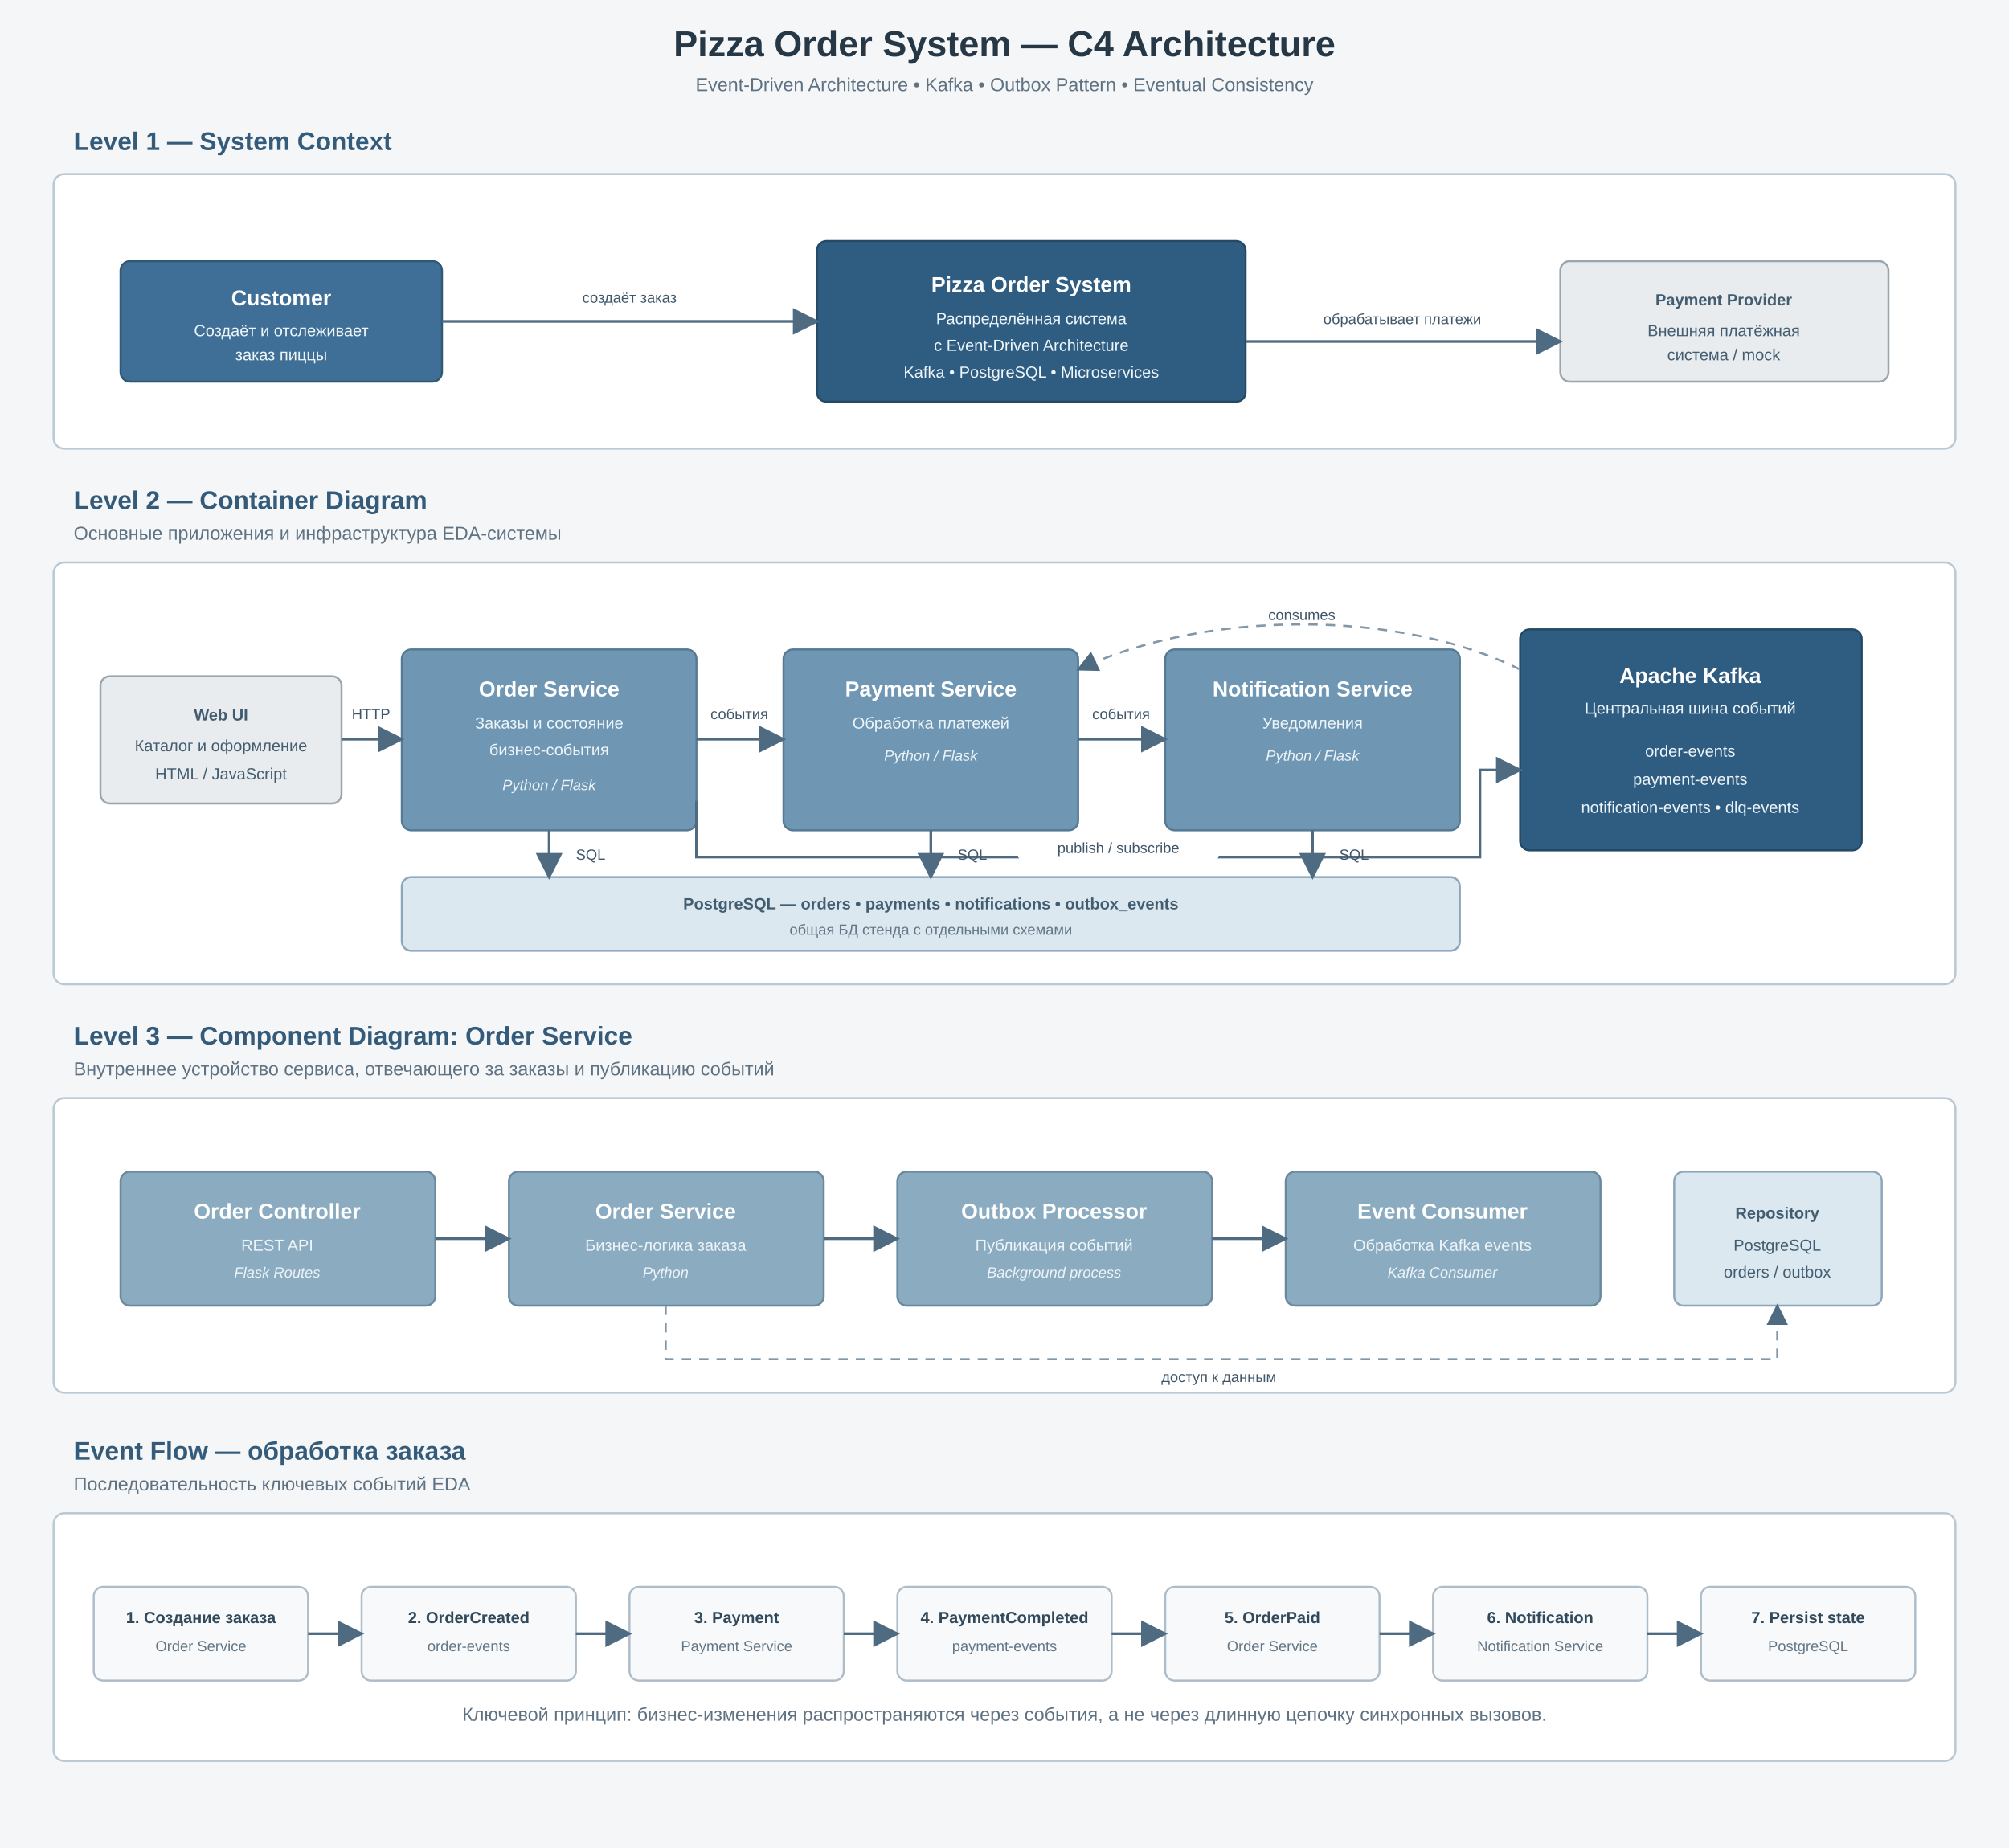
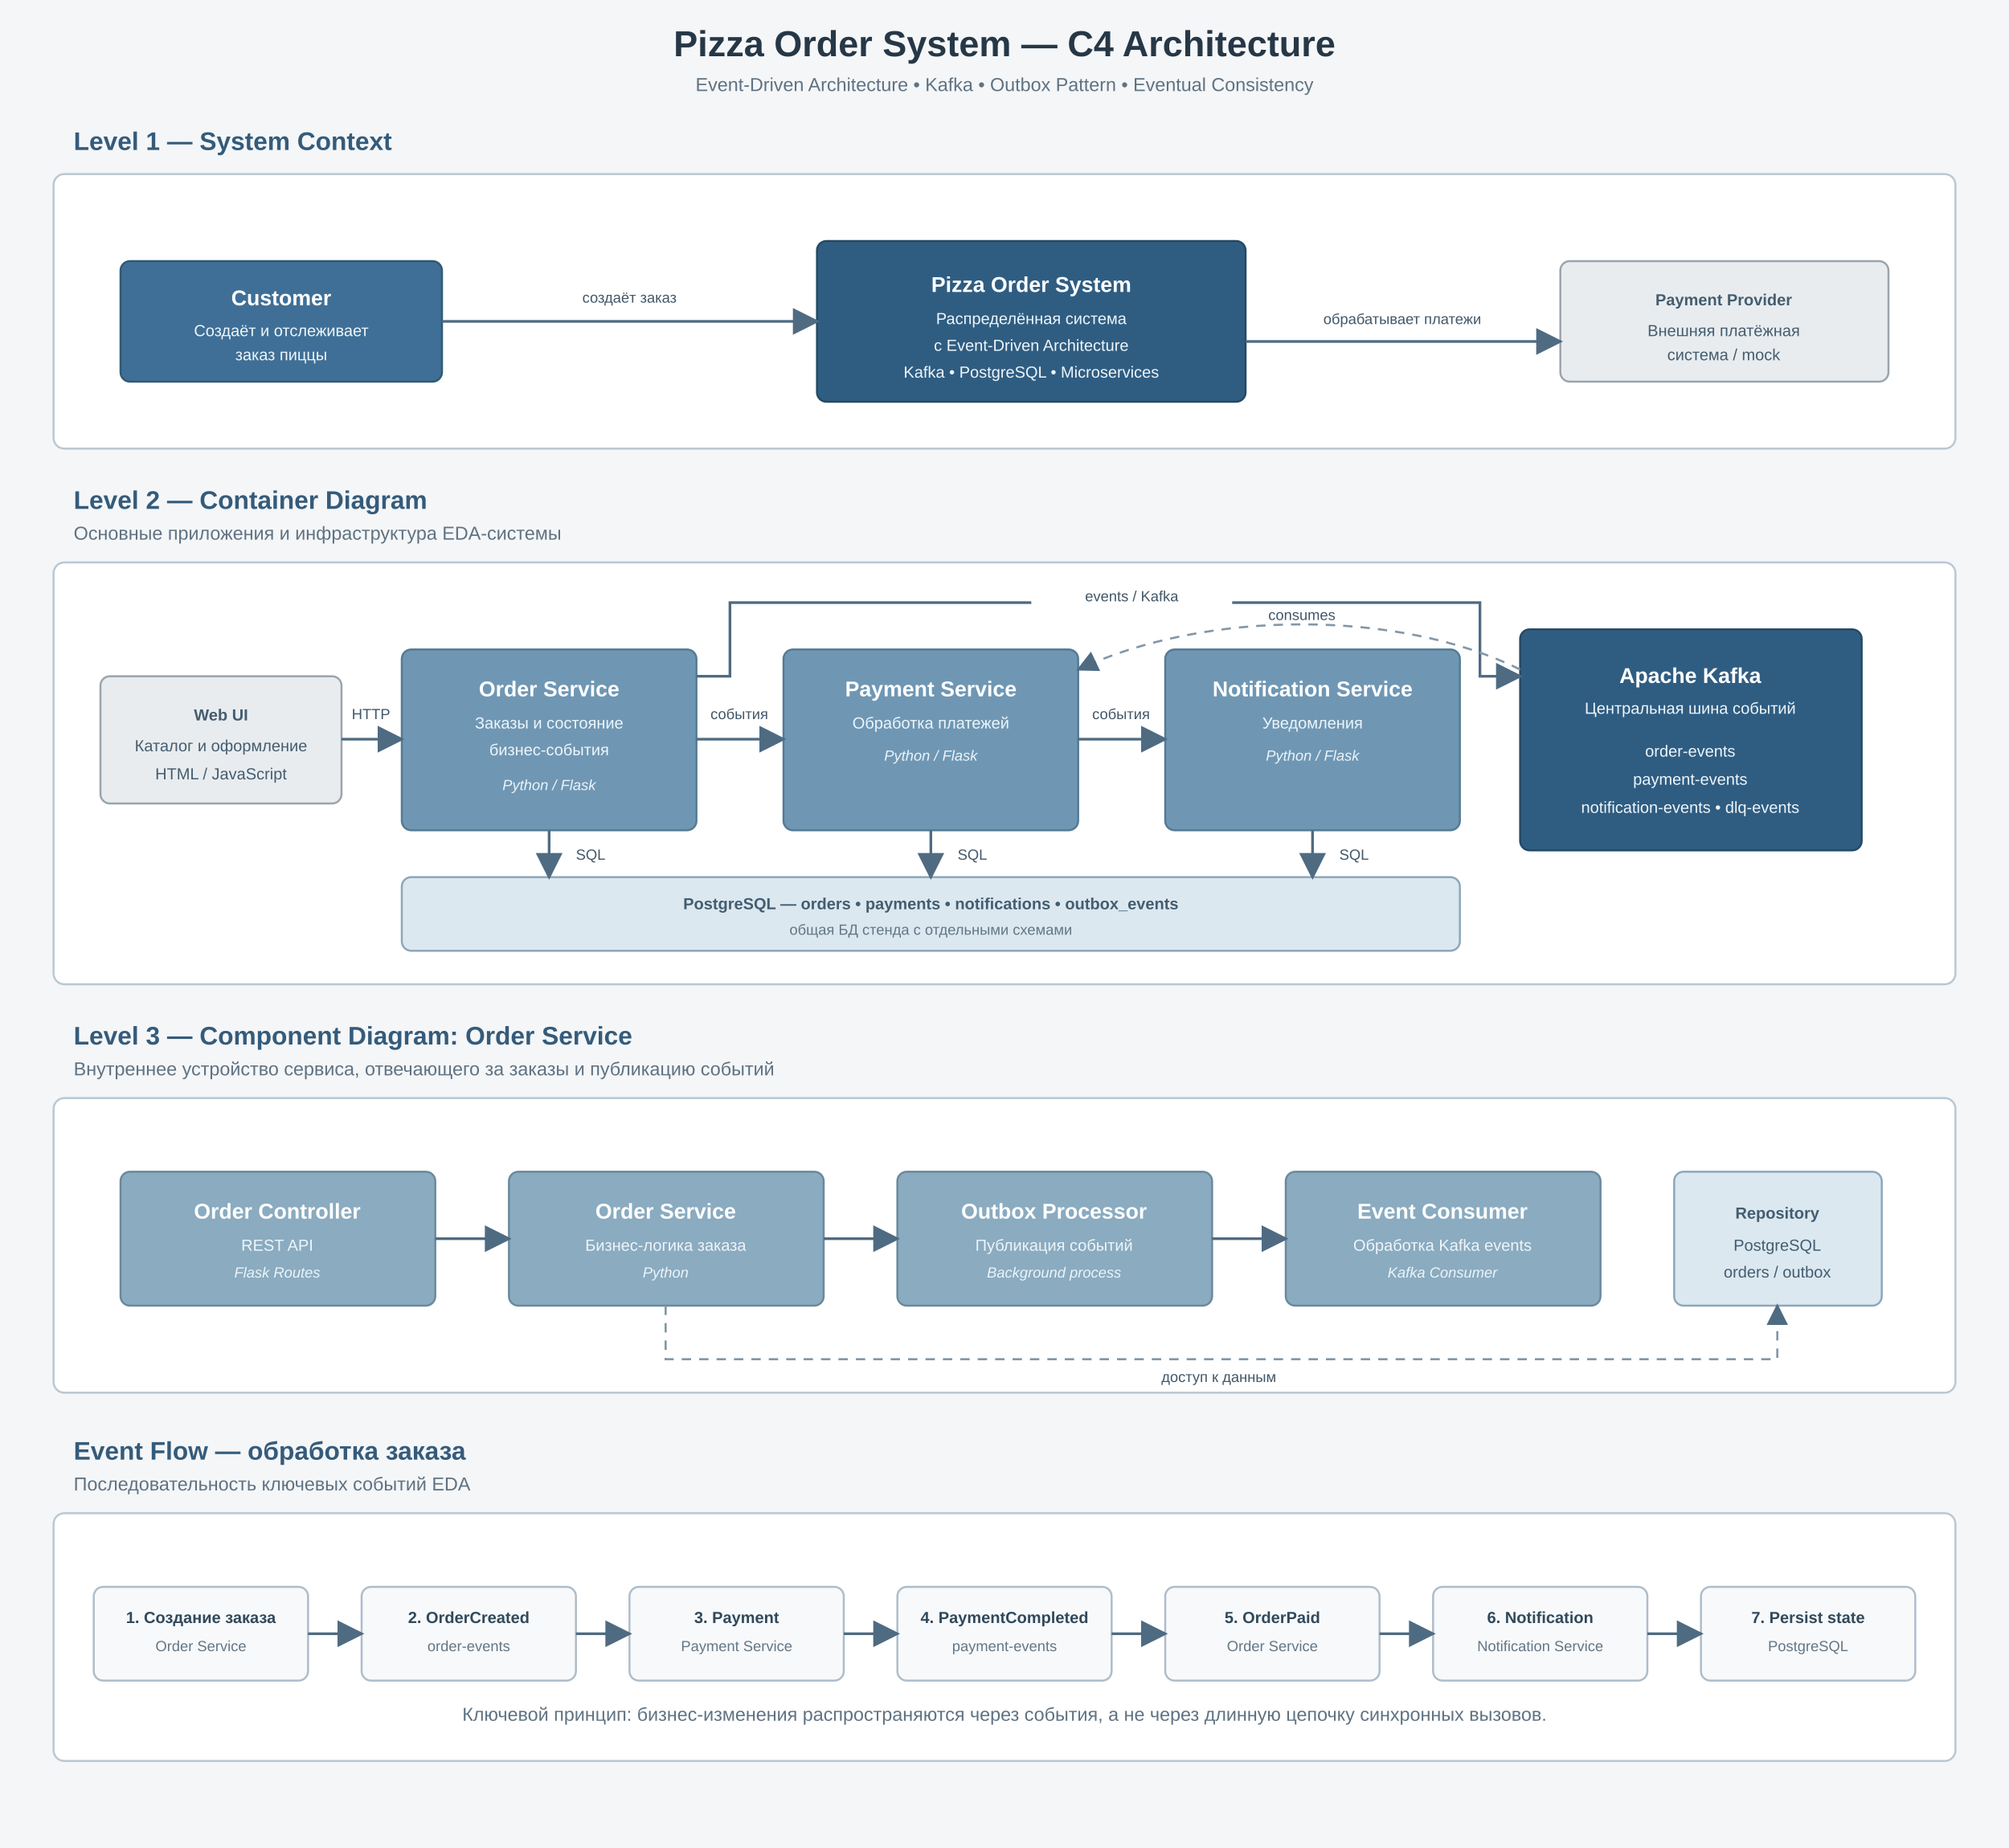
<svg xmlns="http://www.w3.org/2000/svg" width="1500" height="1380" viewBox="0 0 1500 1380">
  <defs>
    <marker id="arrow" markerWidth="10" markerHeight="10" refX="9" refY="5" orient="auto">
      <path d="M0,0 L10,5 L0,10 Z" fill="#4f6b82" />
    </marker>
    <style>
      text{font-family:Arial,Helvetica,sans-serif}
      .title{font-size:27px;font-weight:700;fill:#263746}
      .subtitle{font-size:14px;fill:#5f7282}
      .level{font-size:19px;font-weight:700;fill:#355b7a}
      .section{fill:#fff;stroke:#b9c8d3;stroke-width:1.5}
      .person{fill:#3f6f96;stroke:#315974;stroke-width:1.5}
      .system{fill:#2f5d82;stroke:#244964;stroke-width:1.5}
      .container{fill:#6f97b4;stroke:#567a94;stroke-width:1.5}
      .database{fill:#dce8f0;stroke:#8da7ba;stroke-width:1.5}
      .external{fill:#e9ecef;stroke:#9aa5ad;stroke-width:1.5}
      .component{fill:#8aabc0;stroke:#6b899d;stroke-width:1.5}
      .cardTitle{font-size:16px;font-weight:700;fill:#fff}
      .cardBody{font-size:12px;fill:#eef5f9}
      .darkBody{font-size:12px;fill:#435d70}
      .tech{font-size:11px;font-style:italic;fill:#edf4f8}
      .label{font-size:11px;fill:#415769}
      .event{font-size:11px;font-weight:700;fill:#415769}
      .flowStep{fill:#f7f9fb;stroke:#aebdca;stroke-width:1.5}
      .flowText{font-size:12px;font-weight:700;fill:#31495a}
      .note{font-size:11px;fill:#637685}
      .line{stroke:#4f6b82;stroke-width:2;fill:none;marker-end:url(#arrow)}
      .dashed{stroke:#8397a7;stroke-width:1.6;stroke-dasharray:7 6;fill:none;marker-end:url(#arrow)}
    </style>
  </defs>
  <rect width="1500" height="1380" fill="#f4f6f8" />
  <text x="750" y="42" text-anchor="middle" class="title">Pizza Order System — C4 Architecture</text>
  <text x="750" y="68" text-anchor="middle" class="subtitle">Event-Driven Architecture • Kafka • Outbox Pattern • Eventual Consistency</text>
  <text x="55" y="112" class="level">Level 1 — System Context</text>
  <rect x="40" y="130" width="1420" height="205" rx="8" class="section" />
  <rect x="90" y="195" width="240" height="90" rx="7" class="person" />
  <text x="210" y="228" text-anchor="middle" class="cardTitle">Customer</text>
  <text x="210" y="251" text-anchor="middle" class="cardBody">Создаёт и отслеживает</text>
  <text x="210" y="269" text-anchor="middle" class="cardBody">заказ пиццы</text>
  <rect x="610" y="180" width="320" height="120" rx="7" class="system" />
  <text x="770" y="218" text-anchor="middle" class="cardTitle">Pizza Order System</text>
  <text x="770" y="242" text-anchor="middle" class="cardBody">Распределённая система</text>
  <text x="770" y="262" text-anchor="middle" class="cardBody">с Event-Driven Architecture</text>
  <text x="770" y="282" text-anchor="middle" class="cardBody">Kafka • PostgreSQL • Microservices</text>
  <rect x="1165" y="195" width="245" height="90" rx="7" class="external" />
  <text x="1287" y="228" text-anchor="middle" class="darkBody" font-weight="700">Payment Provider</text>
  <text x="1287" y="251" text-anchor="middle" class="darkBody">Внешняя платёжная</text>
  <text x="1287" y="269" text-anchor="middle" class="darkBody">система / mock</text>
  <path d="M330 240 L610 240" class="line" />
  <text x="470" y="226" text-anchor="middle" class="label">создаёт заказ</text>
  <path d="M930 255 L1165 255" class="line" />
  <text x="1047" y="242" text-anchor="middle" class="label">обрабатывает платежи</text>
  <text x="55" y="380" class="level">Level 2 — Container Diagram</text>
  <text x="55" y="403" class="subtitle">Основные приложения и инфраструктура EDA-системы</text>
  <rect x="40" y="420" width="1420" height="315" rx="8" class="section" />
  <rect x="75" y="505" width="180" height="95" rx="7" class="external" />
  <text x="165" y="538" text-anchor="middle" class="darkBody" font-weight="700">Web UI</text>
  <text x="165" y="561" text-anchor="middle" class="darkBody">Каталог и оформление</text>
  <text x="165" y="582" text-anchor="middle" class="darkBody">HTML / JavaScript</text>
  <rect x="300" y="485" width="220" height="135" rx="7" class="container" />
  <text x="410" y="520" text-anchor="middle" class="cardTitle">Order Service</text>
  <text x="410" y="544" text-anchor="middle" class="cardBody">Заказы и состояние</text>
  <text x="410" y="564" text-anchor="middle" class="cardBody">бизнес-события</text>
  <text x="410" y="590" text-anchor="middle" class="tech">Python / Flask</text>
  <rect x="585" y="485" width="220" height="135" rx="7" class="container" />
  <text x="695" y="520" text-anchor="middle" class="cardTitle">Payment Service</text>
  <text x="695" y="544" text-anchor="middle" class="cardBody">Обработка платежей</text>
  <text x="695" y="568" text-anchor="middle" class="tech">Python / Flask</text>
  <rect x="870" y="485" width="220" height="135" rx="7" class="container" />
  <text x="980" y="520" text-anchor="middle" class="cardTitle">Notification Service</text>
  <text x="980" y="544" text-anchor="middle" class="cardBody">Уведомления</text>
  <text x="980" y="568" text-anchor="middle" class="tech">Python / Flask</text>
  <rect x="1135" y="470" width="255" height="165" rx="7" class="system" />
  <text x="1262" y="510" text-anchor="middle" class="cardTitle">Apache Kafka</text>
  <text x="1262" y="533" text-anchor="middle" class="cardBody">Центральная шина событий</text>
  <text x="1262" y="565" text-anchor="middle" class="cardBody">order-events</text>
  <text x="1262" y="586" text-anchor="middle" class="cardBody">payment-events</text>
  <text x="1262" y="607" text-anchor="middle" class="cardBody">notification-events • dlq-events</text>
  <rect x="300" y="655" width="790" height="55" rx="7" class="database" />
  <text x="695" y="679" text-anchor="middle" class="darkBody" font-weight="700">PostgreSQL — orders • payments • notifications • outbox_events</text>
  <text x="695" y="698" text-anchor="middle" class="note">общая БД стенда с отдельными схемами</text>
  <path d="M255 552 L300 552" class="line" />
  <text x="277" y="537" text-anchor="middle" class="label">HTTP</text>
  <path d="M520 552 L585 552" class="line" />
  <text x="552" y="537" text-anchor="middle" class="label">события</text>
  <path d="M805 552 L870 552" class="line" />
  <text x="837" y="537" text-anchor="middle" class="label">события</text>
-   <path d="M520 598 L520 640 L1105 640 L1105 575 L1135 575" class="line" />
-   <rect x="760" y="622" width="150" height="22" rx="6" fill="#fff" />
-   <text x="835" y="637" text-anchor="middle" class="label">publish / subscribe</text>
+   <path d="M520 505 L545 505 L545 450 L1105 450 L1105 505 L1135 505" class="line" />
+   <rect x="770" y="434" width="150" height="22" rx="6" fill="#fff" />
+   <text x="845" y="449" text-anchor="middle" class="label">events / Kafka</text>
  <path d="M410 620 L410 655" class="line" />
  <text x="430" y="642" class="label">SQL</text>
  <path d="M695 620 L695 655" class="line" />
  <text x="715" y="642" class="label">SQL</text>
  <path d="M980 620 L980 655" class="line" />
  <text x="1000" y="642" class="label">SQL</text>
  <path d="M1135 500 C1045 455 900 455 805 500" class="dashed" />
  <text x="972" y="463" text-anchor="middle" class="label">consumes</text>
  <text x="55" y="780" class="level">Level 3 — Component Diagram: Order Service</text>
  <text x="55" y="803" class="subtitle">Внутреннее устройство сервиса, отвечающего за заказы и публикацию событий</text>
  <rect x="40" y="820" width="1420" height="220" rx="8" class="section" />
  <rect x="90" y="875" width="235" height="100" rx="7" class="component" />
  <text x="207" y="910" text-anchor="middle" class="cardTitle">Order Controller</text>
  <text x="207" y="934" text-anchor="middle" class="cardBody">REST API</text>
  <text x="207" y="954" text-anchor="middle" class="tech">Flask Routes</text>
  <rect x="380" y="875" width="235" height="100" rx="7" class="component" />
  <text x="497" y="910" text-anchor="middle" class="cardTitle">Order Service</text>
  <text x="497" y="934" text-anchor="middle" class="cardBody">Бизнес-логика заказа</text>
  <text x="497" y="954" text-anchor="middle" class="tech">Python</text>
  <rect x="670" y="875" width="235" height="100" rx="7" class="component" />
  <text x="787" y="910" text-anchor="middle" class="cardTitle">Outbox Processor</text>
  <text x="787" y="934" text-anchor="middle" class="cardBody">Публикация событий</text>
  <text x="787" y="954" text-anchor="middle" class="tech">Background process</text>
  <rect x="960" y="875" width="235" height="100" rx="7" class="component" />
  <text x="1077" y="910" text-anchor="middle" class="cardTitle">Event Consumer</text>
  <text x="1077" y="934" text-anchor="middle" class="cardBody">Обработка Kafka events</text>
  <text x="1077" y="954" text-anchor="middle" class="tech">Kafka Consumer</text>
  <rect x="1250" y="875" width="155" height="100" rx="7" class="database" />
  <text x="1327" y="910" text-anchor="middle" class="darkBody" font-weight="700">Repository</text>
  <text x="1327" y="934" text-anchor="middle" class="darkBody">PostgreSQL</text>
  <text x="1327" y="954" text-anchor="middle" class="darkBody">orders / outbox</text>
  <path d="M325 925 L380 925" class="line" />
  <path d="M615 925 L670 925" class="line" />
  <path d="M905 925 L960 925" class="line" />
  <path d="M497 975 L497 1015 L1327 1015 L1327 975" class="dashed" />
  <text x="910" y="1032" text-anchor="middle" class="label">доступ к данным</text>
  <text x="55" y="1090" class="level">Event Flow — обработка заказа</text>
  <text x="55" y="1113" class="subtitle">Последовательность ключевых событий EDA</text>
  <rect x="40" y="1130" width="1420" height="185" rx="8" class="section" />
  <rect x="70" y="1185" width="160" height="70" rx="7" class="flowStep" />
  <text x="150" y="1212" text-anchor="middle" class="flowText">1. Создание заказа</text>
  <text x="150" y="1233" text-anchor="middle" class="note">Order Service</text>
  <rect x="270" y="1185" width="160" height="70" rx="7" class="flowStep" />
  <text x="350" y="1212" text-anchor="middle" class="flowText">2. OrderCreated</text>
  <text x="350" y="1233" text-anchor="middle" class="note">order-events</text>
  <rect x="470" y="1185" width="160" height="70" rx="7" class="flowStep" />
  <text x="550" y="1212" text-anchor="middle" class="flowText">3. Payment</text>
  <text x="550" y="1233" text-anchor="middle" class="note">Payment Service</text>
  <rect x="670" y="1185" width="160" height="70" rx="7" class="flowStep" />
  <text x="750" y="1212" text-anchor="middle" class="flowText">4. PaymentCompleted</text>
  <text x="750" y="1233" text-anchor="middle" class="note">payment-events</text>
  <rect x="870" y="1185" width="160" height="70" rx="7" class="flowStep" />
  <text x="950" y="1212" text-anchor="middle" class="flowText">5. OrderPaid</text>
  <text x="950" y="1233" text-anchor="middle" class="note">Order Service</text>
  <rect x="1070" y="1185" width="160" height="70" rx="7" class="flowStep" />
  <text x="1150" y="1212" text-anchor="middle" class="flowText">6. Notification</text>
  <text x="1150" y="1233" text-anchor="middle" class="note">Notification Service</text>
  <rect x="1270" y="1185" width="160" height="70" rx="7" class="flowStep" />
  <text x="1350" y="1212" text-anchor="middle" class="flowText">7. Persist state</text>
  <text x="1350" y="1233" text-anchor="middle" class="note">PostgreSQL</text>
  <path d="M230 1220 L270 1220" class="line" />
  <path d="M430 1220 L470 1220" class="line" />
  <path d="M630 1220 L670 1220" class="line" />
  <path d="M830 1220 L870 1220" class="line" />
  <path d="M1030 1220 L1070 1220" class="line" />
  <path d="M1230 1220 L1270 1220" class="line" />
  <text x="750" y="1285" text-anchor="middle" class="subtitle">Ключевой принцип: бизнес-изменения распространяются через события, а не через длинную цепочку синхронных вызовов.</text>
</svg>
